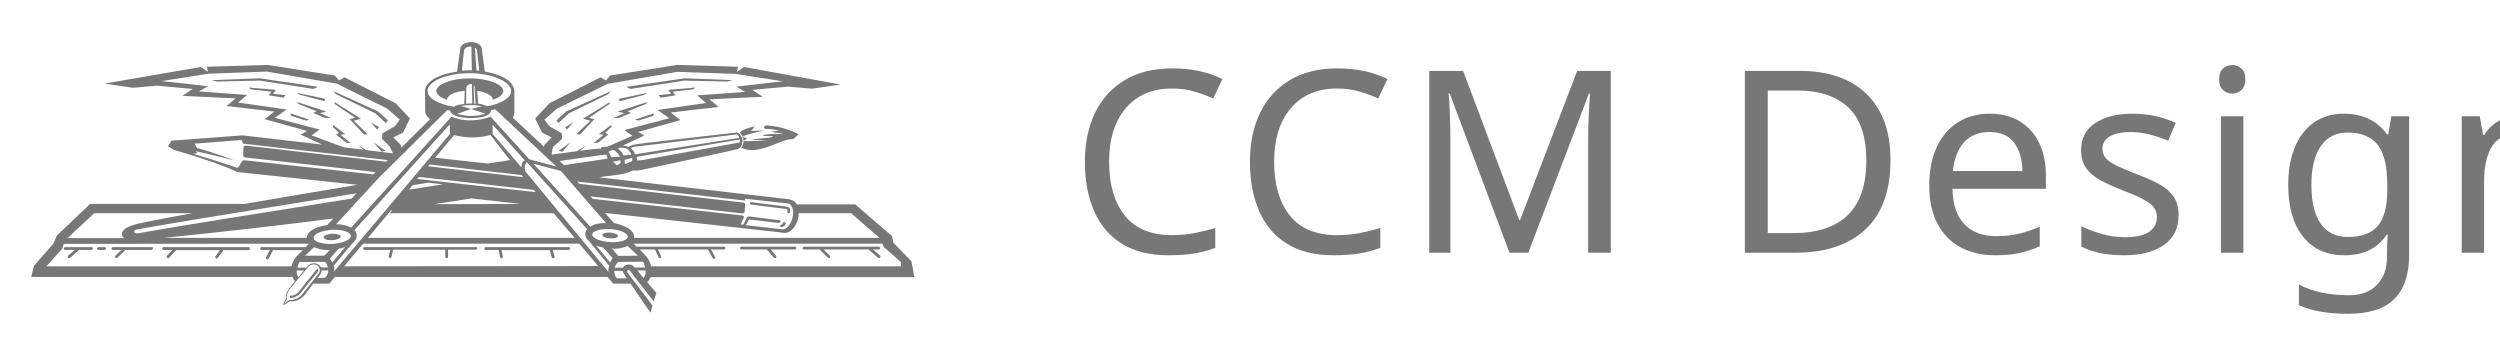
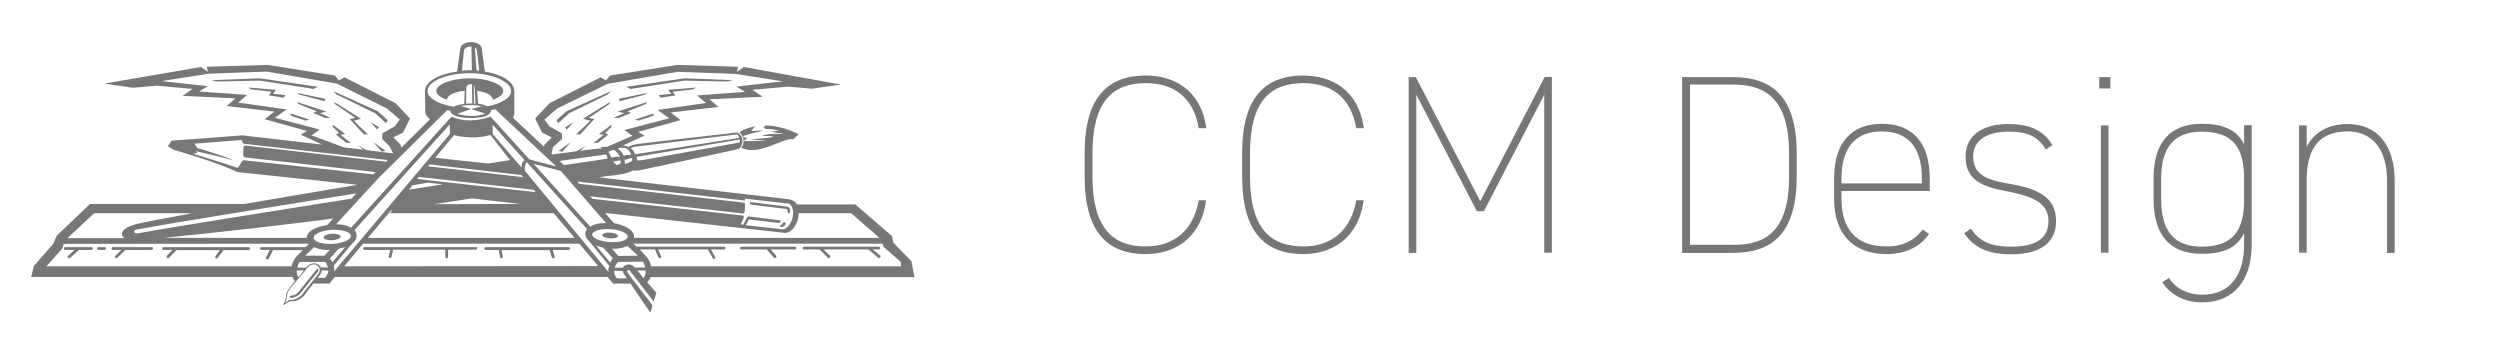
<svg xmlns="http://www.w3.org/2000/svg" version="1.1" id="Layer_1" x="0px" y="0px" viewBox="0 0 1082.4 152" style="enable-background:new 0 0 1082.4 152;" xml:space="preserve">
  <style type="text/css">
	.st0{fill:#777777;}
- 	.st1{font-family:'DIN2014-ExtraLight';}
- 	.st2{font-size:110.232px;}
- 	.st3{letter-spacing:4;}
+ 	.st1{enable-background:new    ;}
</style>
  <g>
    <path class="st0" d="M264.1,103.2c1.9,0.1,3.4-0.3,3.5-1c0-0.7-1.4-1.3-3.3-1.5c-1.9-0.1-3.4,0.3-3.5,1   C260.7,102.4,262.2,103.1,264.1,103.2z" />
-     <ellipse transform="matrix(0.9986 -5.249522e-02 5.249522e-02 0.9986 -5.1875 7.6901)" class="st0" cx="143.8" cy="102.6" rx="3.7" ry="1.4" />
+     <ellipse transform="matrix(0.9986 -5.249633e-02 5.249633e-02 0.9986 -5.1877 7.6903)" class="st0" cx="143.8" cy="102.6" rx="3.7" ry="1.4" />
    <path class="st0" d="M137.2,116.5l-8.3,10.3c-0.5,0.6-1.8,1.2-2.9,1.2c-0.7,0-0.7,1,0,1c1.3,0,3-0.9,3.8-1.7l7.9-9.8   C138.1,117,137.6,116,137.2,116.5z" />
    <polygon class="st0" points="137.7,37.6 112.4,33.9 91.5,34.7 94,35.3 112.5,34.9 135.7,38.5  " />
    <polygon class="st0" points="164.1,55.1 160.5,52.9 163.3,56.1  " />
    <polygon class="st0" points="165.3,65.7 166.9,65.3 161.6,61.5  " />
    <polygon class="st0" points="162.4,49 167.1,53.3 167.9,52.1 163.6,48.2 144.4,39.5 145.5,40.8  " />
    <polygon class="st0" points="156.3,51.4 144.8,44.2 144.9,45 153.8,51 151.4,51.6 157.6,58.2 159.3,58.2 153.2,52.3  " />
    <polygon class="st0" points="129.7,41 140.4,43.8 140.9,42.8 128.5,40.2  " />
    <polygon class="st0" points="149.9,61.8 151.9,62 147.4,58.3 149.5,58.1 144.1,54 144.1,55 146.8,57.5 145.5,58.3  " />
    <polygon class="st0" points="141.3,48.3 128.7,44.2 129.1,45 137.1,48.2 135.6,48.9 140.8,51.1 143.1,51 138.5,49  " />
    <polygon class="st0" points="119.5,38.9 107.6,37.9 108.7,38.7 117.5,39.7 116.4,41.3 122.8,42.3 123.6,41.2 118.2,40.6  " />
    <polygon class="st0" points="125.9,50.1 132.3,52.2 133.9,51.8 125.8,49.1  " />
    <polygon class="st0" points="296.3,34.9 314.8,35.3 317.3,34.7 296.4,33.9 271.1,37.6 273,38.5  " />
    <polygon class="st0" points="245.4,56.1 248.3,52.9 244.7,55.1  " />
    <polygon class="st0" points="243.5,65.7 247.1,61.5 241.9,65.3  " />
    <polygon class="st0" points="263.3,40.8 264.4,39.5 245.2,48.2 240.9,52.1 241.7,53.3 246.4,49  " />
    <polygon class="st0" points="255,51 263.9,45 264,44.2 252.4,51.4 255.6,52.3 249.4,58.2 251.2,58.2 257.3,51.6  " />
    <polygon class="st0" points="279.1,41 280.3,40.2 267.9,42.8 268.4,43.8  " />
    <polygon class="st0" points="261.4,58.3 256.9,62 258.9,61.8 263.3,58.3 262,57.5 264.7,55 264.7,54 259.3,58.1  " />
    <polygon class="st0" points="267.9,51.1 273.2,48.9 271.7,48.2 279.7,45 280.1,44.2 267.4,48.3 270.3,49 265.7,51  " />
    <polygon class="st0" points="290.6,40.6 285.2,41.2 286,42.3 292.4,41.3 291.3,39.7 300,38.7 301.2,37.9 289.3,38.9  " />
    <polygon class="st0" points="276.5,52.2 282.9,50.1 283,49.1 274.9,51.8  " />
    <path class="st0" d="M326.9,54.7c-3.1,0.6-5.5,1.5-6.7,2.7c2.5,2.1,1.9,5.5,0.7,6.5c7.6,4,18.1-4.5,22.5-3.6l2.4-2.2   c-5.5-2.7-10.3-3.7-14.3-3.8l-0.9,0.8l0.7,0.7c2.9,0,5.1,0.6,6.1,0.8c-6.4,0.7-3.2,0.3-2.6,0.6c0.8,0.4,4.1,0.4,4.2,0.8   c-2.5,0-6.8-0.2-8.9,0.7c-0.7,0.3,8.2,0,2.9,0.9l-8.1,0.8l7.2,0.5c-0.6,0-9.7,0.4-10.1,0.1c-0.2-0.2,1.4-0.7,1.3-1.1   c-0.2-0.6-1.6,0-1.5-1c0.7-0.3,5.3-1.7,8.7-2.3c0.9-0.2-6.2,0.2-5.3,0.1L326.9,54.7z" />
    <path class="st0" d="M325.2,88.6l15.4,1.9c0.3,0.1,0.4,0.5,0.4,1.2c-0.1,1,0.9,0.6,0.9,0.4c0,0,0.6-1.2-0.3-2.2   c-0.2-0.3-0.7-0.4-0.7-0.4l-15.8-2c0,0-0.4,0-0.4,0.4C324.6,88.5,325.2,88.6,325.2,88.6z" />
    <path class="st0" d="M339,96.4c-0.2,0.3,0,0.6-1,1.1s0.2,0.9,0.4,0.8c0,0,1.4-0.2,1.8-1.5C340.3,96.3,339.3,95.9,339,96.4z" />
    <path class="st0" d="M246.2,107h-29.8l0,0h-6.1c-0.3,0-0.6,0.3-0.6,0.6c0,0.3,0.3,0.6,0.6,0.6h5.6l0.6,3.1c0.1,0.3,0.3,0.5,0.6,0.5   h0.1c0.3-0.1,0.6-0.4,0.5-0.7l-0.6-2.8H238l0.9,3.1c0.1,0.3,0.3,0.4,0.6,0.4c0.1,0,0.1,0,0.2,0c0.3-0.1,0.5-0.4,0.4-0.8l-0.8-2.8   h6.9c0.3,0,0.6-0.3,0.6-0.6C246.8,107.2,246.6,107,246.2,107z" />
    <path class="st0" d="M206.1,107h-48.3c-0.3,0-0.6,0.3-0.6,0.6c0,0.3,0.3,0.6,0.6,0.6H169l-0.7,2.8c-0.1,0.3,0.1,0.7,0.5,0.7h0.1   c0.3,0,0.5-0.2,0.6-0.5l0.7-3.1h22.6v3.1c0,0.3,0.3,0.6,0.6,0.6l0,0c0.3,0,0.6-0.3,0.6-0.6v-3.1h12c0.3,0,0.6-0.3,0.6-0.6   C206.7,107.2,206.5,107,206.1,107z" />
    <path class="st0" d="M45.3,107h-2.7c-0.3,0-0.6,0.3-0.6,0.6c0,0.3,0.3,0.6,0.6,0.6h2.7c0.3,0,0.6-0.3,0.6-0.6   C45.9,107.2,45.6,107,45.3,107z" />
    <path class="st0" d="M107.6,107H70.8c-0.3,0-0.6,0.3-0.6,0.6c0,0.3,0.3,0.6,0.6,0.6h3.9l-2.4,2.5c-0.2,0.2-0.2,0.6,0,0.9   c0.1,0.1,0.3,0.2,0.4,0.2c0.2,0,0.3-0.1,0.5-0.2l3.1-3.3l0,0h18.9l-1.9,2.6c-0.2,0.3-0.1,0.7,0.1,0.9c0.1,0.1,0.2,0.1,0.4,0.1   c0.2,0,0.4-0.1,0.5-0.3l2.5-3.3h10.8c0.3,0,0.6-0.3,0.6-0.6C108.3,107.2,108,107,107.6,107z" />
    <path class="st0" d="M65.7,107H48.9c-0.3,0-0.6,0.3-0.6,0.6c0,0.3,0.3,0.6,0.6,0.6h3.7l-2.6,2.5c-0.2,0.2-0.3,0.6,0,0.9   c0.1,0.1,0.3,0.2,0.4,0.2c0.2,0,0.3-0.1,0.4-0.2l3.4-3.3c0,0,0,0,0-0.1h11.4c0.3,0,0.6-0.3,0.6-0.6C66.4,107.2,66.1,107,65.7,107z" />
    <path class="st0" d="M39.6,107H28.2c-0.3,0-0.6,0.3-0.6,0.6c0,0.3,0.3,0.6,0.6,0.6h4.1l-2.8,2.5c-0.3,0.2-0.3,0.6,0,0.9   c0.1,0.1,0.3,0.2,0.5,0.2c0.1,0,0.3-0.1,0.4-0.2l3.7-3.3c0,0,0-0.1,0.1-0.1h5.4c0.3,0,0.6-0.3,0.6-0.6   C40.2,107.2,39.9,107,39.6,107z" />
    <path class="st0" d="M348.1,108h6.7l3.7,3.6c0.1,0.1,0.3,0.2,0.4,0.2c0.2,0,0.3-0.1,0.4-0.2c0.2-0.2,0.2-0.6,0-0.9l-2.8-2.7H376   l4.2,3.6c0.1,0.1,0.3,0.1,0.4,0.1c0.2,0,0.3-0.1,0.5-0.2c0.2-0.3,0.2-0.6-0.1-0.9l-3.1-2.6h2.6c0.3,0,0.6-0.3,0.6-0.6   c0-0.3-0.3-0.6-0.6-0.6h-4.2c-0.1,0-0.1,0-0.2,0h-21c-0.1,0-0.1,0-0.2,0h-6.8c-0.3,0-0.6,0.3-0.6,0.6   C347.5,107.8,347.8,108,348.1,108z" />
    <path class="st0" d="M321,108h11l3,3.5c0.1,0.1,0.3,0.2,0.5,0.2c0.1,0,0.3,0,0.4-0.1c0.3-0.2,0.3-0.6,0.1-0.9l-2.3-2.7h10.5   c0.3,0,0.6-0.3,0.6-0.6c0-0.3-0.3-0.6-0.6-0.6h-11.7c-0.1,0-0.1,0-0.2,0H321c-0.3,0-0.6,0.3-0.6,0.6C320.4,107.8,320.7,108,321,108   z" />
    <path class="st0" d="M281.7,120h114.2l-1.3-6.9l-7.8-8l-0.6-2.9l-15.9-13.7H345c-0.1-0.3-1-2-4-2.3l-81.6-9.4l2.3-0.4   c0-0.1,4.7-0.4,8-1.1c2.9-0.6,4.3-1.5,4.3-1.5c1.5,0.2,3.1-0.1,3.1-0.1s41.3-8.8,42.2-9.1c1-0.3,1.5-1.1,1.5-1.1   c1.5-2.8,0.1-4.7-0.6-5.5s-1.5-0.6-1.5-0.6s-40.5,4.6-43,5c-2.4,0.3-3.6,1.2-3.6,1.2c-0.8-0.4-1.6-0.5-2.4-0.6l9.3-4.3l-2.7-1.6   l18.3-5.1l-4.2-3.3l20.7-2.4l-3.9-3.3l23-1.1l-4.4-3l15.5-1.4l10.3,0.9l12.4-1.8L322.1,29l-3,2.1l0.4-2.2l-26.3-0.8l-29.1,4.6   l-1.7,2.1l-2.4-1.3l-22.1,11.2l-6.2,6.6l3,6.1l4.2,2.1l-3.1,3.1l-0.3,0.9L222,50.9c0.5-0.4,0.7-2,0.7-2v-9.4   c-0.3-6.8-12.8-8.5-12.8-8.5l-1.3-10c-0.5-2.7-4.4-2.8-4.4-2.8c-4.8,0.1-4.9,2.8-4.9,2.8l-1.4,10c-14.7,2.2-13.9,8.5-13.9,8.5   l0.1,8.7c-0.1,1.9,2.1,3.4,2.1,3.4l-12.4,12.3l-0.4-1.3l-3.1-3.1l4.2-2.1l3-6.1l-6.2-6.6l-22.1-11.2l-2.5,1.3l-1.7-2.1l-29.1-4.6   l-26.3,0.8l0.4,2.2L87,29l-41.8,7.2L57.6,38l10.3-0.9l15.5,1.4l-4.4,3l23,1.1l-3.9,3.3l20.7,2.4l-4.2,3.3l18.3,5.1l-2.7,1.6   l9.3,4.3l-34.6-4c0,0-17.6,1.4-30.6,2.3l-1.6,2.4l2.6,1.6c0,0,18.2,5.1,27.5,9.6l52,5.5c-17.8,3-34.6,5.8-49,8.3H39L24.6,102   l-1.5,3.5l-8.4,9.6l-1.2,4.8h113.1c0.5,1.2,1.1,1.8,1.1,1.8l-2.3,2.9c-2.1,2.7-1.5,4.4-1.5,4.4l-1.4,3.2l3.1-1.8   c3.9,0.5,6.3-2.7,6.3-2.7l3.7-4.9h7l2.4-2.9h118l2.5,2.9h7.5l8.6,12.6l0.9-3.2l-10.4-13.6c0,0-0.9-1.1-0.4-1.5c0.6-0.5,1,0.1,1,0.1   l10.3,13.3l1.2-3.7l-4-4.6C280.9,121.5,281.4,120.7,281.7,120z M344.4,97.5c1.1-1.9,1.4-3.7,1.4-5.2h22.7l12.3,10.7H274.5   c0.7-4.8-8.7-6.4-8.7-6.4l-3.8-4.4l76.7,8.5C338.7,100.7,341.9,101.9,344.4,97.5z M264.3,99.2c4.3,0.3,7.6,1.8,7.5,3.3   c-0.1,1.6-3.6,2.6-7.9,2.3c-4.3-0.3-7.6-1.8-7.5-3.3S260,99,264.3,99.2z M255.6,98.2L231,70.9l11.8,3.1l19.6,22.6h-1.1   C257,96.7,255.6,98.2,255.6,98.2z M322.2,86.8c0.6,0.1,0.4-0.3,0.4-0.3l-0.2-0.5l18.7,2.1c1.1,0.1,1.4,0.9,1.4,0.9   c1.3,1.6,1.1,4.7,0,7.1c-1.4,3-3.5,3.2-3.5,3.2l-16.1-1.8c0,0,1.4-2.4,1.3-2.5l12.7,1.5c1,0.1,1.4-1,0.8-1.1l-13.4-1.7   c0,0-0.8,0-1,0.7l-1.5,2.9l-1.1-0.2c0,0,0.7-1.4,1.3-2.8c0.1-0.2,0.3-0.9-0.6-1l-64.8-7.2l-1-1.1l65.7,7.4c1,0.1,1.1-0.6,1.1-0.6   l0.2-3.2c0.1-0.7-0.8-0.9-0.8-0.9l-71-8.1l-0.9-1L322.2,86.8z M263,68.7c0,0-7.1,1.1-18.8,2.8l-1.9-1.8c13.6-2,20.1-2.8,20.1-2.8   C262.7,67.2,263,67.9,263,68.7z M263.4,65.7l1.8-0.8c0.2,0,0.4,0.1,0.6,0.1c0,0,1.3,0.5,2.5,2.6l0.1,0.3c0,0-1.4-0.2-3.7,0.3   C264.6,68.1,264.1,66.7,263.4,65.7z M268.7,70.6c-1,0.8-1.7,0.9-1.7,0.9l-1.6-1.5l3.1-0.6C268.6,69.4,268.8,70.3,268.7,70.6z    M273.7,69.6c-0.4,0.6-3.1,1.4-3.1,1.4l-0.2-1.8l3.2-0.8C273.7,68.4,273.8,69.3,273.7,69.6z M320.3,60.4c0,0,0.2,0.8-0.1,1.3   l-39.8,7.2c0,0-3,0.6-4.5,0.6c0,0-0.1-0.9-0.3-1.6L320.3,60.4z M275.9,63.4l43.1-5.2c0.6,0.2,1.1,1.5,1.1,1.5L275,66.8   c-0.8-1.9-1.9-2.7-1.9-2.7C274.1,63.5,275.9,63.4,275.9,63.4z M271.5,64.4c0,0,1.4,1.1,1.8,2.6c-1.2-0.1-3.3,0.4-3.3,0.4   s-0.7-1.9-2.5-3C267.4,64.4,268.9,63.4,271.5,64.4z M237.9,54.7l-2.2-2.9l5.5-4.8l21.9-10.7l30.2-5.2l25.2,0.9l20.4,3.2l-20.1,2.3   l3.8,2.3l-20.8,1.5l3.9,3.3l-21,3l5.1,3.6l-19.5,5.1l3.5,2.5l-11,4.8c-1.5-0.1-2.7,0.2-2.7,0.2l0.4,0.7c-0.4-0.2-1.1-0.2-1.1-0.2   l-0.7,0.1c-2.3,0.2-4.9,0.5-7.6,0.9l2.7-2.3l-4.2,2.5c-3.3,0.4-6.8,0.9-10.6,1.4l-0.2-0.2l0.6-3l4-3.6l-0.2-2.4L237.9,54.7z    M206.5,21.8l1,8.8l-1.2-0.1l-0.7-10C206,20.8,206.3,21.2,206.5,21.8z M200.9,21.8c0.4-1.2,1.9-1.8,3.2-1.6l0.2,10.2   c-2.7,0-4.3,0.2-4.3,0.2L200.9,21.8z M185.1,39.4c0-4.1,8.1-7.7,18.1-7.7s18.1,3.7,18.1,7.7c0,2.9-4.1,5.4-10.1,6.6   c-1.6-0.6-2.8-1-4.2-1.1l-0.4-5.6c3.3,0.5,6.7,1.8,6.7,3.9c2.8-0.9,4.6-2.3,4.6-3.8c0-2.8-6.5-5.5-14.5-5.5s-14.5,2.7-14.5,5.5   c0,1.5,1.8,2.8,4.6,3.8c0.3-2.5,4.2-3.5,7.7-3.9L201,45c-1.6,0.2-3.4,0.5-4.6,1.2C189.7,45.1,185.1,42.5,185.1,39.4z M199.5,45.9   c0.7-0.1,2.3-0.4,4.5-0.4c2.5,0,3.6,0.3,4.6,0.5l-4.6,1.2l6.1,2c-1.3,0.6-3.6,1-6.1,1c-2.2,0-4.8-0.5-6.1-0.9c0,0,6-2.1,6.1-2.1   L199.5,45.9z M201.8,44.9l0.1-7c0.1-0.9,1-1.5,2-1.5c0.1,0,0.3,0,0.4,0l0.2,8.4C203.8,44.8,202.8,44.8,201.8,44.9z M205.1,36.9   c0.3,0.2,0.4,0.6,0.4,1.1l0.4,6.9h-0.6L205.1,36.9z M134.9,58.6l3.5-2.5L119,51l5.1-3.6l-21-3l3.9-3.3l-20.8-1.5l3.8-2.3l-20-2.2   l20.4-3.2l25.2-0.9l30.2,5.2L167.6,47l5.5,4.8l-2.2,2.9l-5.3,3l-0.2,2.4l3.3,3.3l1.5,3L158.6,65l-3.6-2.2l2.3,2l-8.4-1L134.9,58.6z    M105.9,69.4c-0.6-0.1-1,0.2-1.3,0.7c-0.5,0.8-1,1.9-1.7,2.6c-7.3-2.5-19.2-6.1-19.2-6.1l1.9-0.4l-1-0.8c0,0,11.6,2.6,16.8,4.1   c-6-2.6-16-5.4-16-5.4l-1.2-1.9c2-0.1,20.4-1.6,20.4-1.6l0.4,1c0,0,0.2,0.7,1.1,0.7l61.8,7l-0.7,0.7L107,63.1   c-1.8-0.3-1.6,0.9-1.6,0.9l-0.1,2.9c-0.1,1.3,1.2,1.3,1.2,1.3l56.1,6.3l-1,1l0,0L105.9,69.4z M163.8,77.2l29.8-29.5l1.3,0.2   c0,0,0,3.2,9.1,3.2c9,0,8.6-3.4,8.6-3.4l1.8-0.4l26.5,24.8L229.2,69l-16.8-18.5c0,0-3.6,1.5-8.4,1.6c-4.5,0.1-7.3-1.1-8.5-1.6   L152,98.6c0,0-2-1.5-6.5-1.5L163.8,77.2z M239.7,92.3l9.1,10.7h-89.5l9.9-11.8c0.2,0,0.5-0.1,0.7-0.1l-1.2,1.2   C168.7,92.3,239.7,92.3,239.7,92.3z M177.1,82.1l1.5-1.9l6.8-1.1l6.4,0.7L177.1,82.1z M204.2,85.9l21.3,2.4L188,88.4   C193.6,87.6,199,86.7,204.2,85.9z M180.6,77.5l0.8-0.9l49.7,5.6l0.8,1L180.6,77.5z M225.8,75.8l0.2,0.3l0.5,0.6L185.3,72l0.7-0.8   L225.8,75.8z M188.4,68.3l8.2-9.8c9.3,2.3,15.7-0.1,15.7-0.1l8.5,10.9c-2.1,0.3-5.5,0.9-9.5,1.5L188.4,68.3z M225.8,72.5L213.3,58   v-4l13.9,15.4C225.6,70,225.8,72.5,225.8,72.5z M143.7,99.5c4.4-0.2,8.1,0.9,8.2,2.6c0.1,1.7-3.4,3.2-7.9,3.5   c-4.4,0.2-8.1-0.9-8.2-2.6C135.7,101.3,139.2,99.8,143.7,99.5z M132.8,103c-7.7,0-36.7,0-62,0c27.5-2.8,52.1-5.6,73.5-8.4l-2.6,2.8   C134.4,98.7,132.8,101.1,132.8,103z M154.3,83.7l-2.1,2.3c-22.9,3.7-73.2,11.5-92.3,15c-2.2,0.3-2.3-1.2-0.9-1.6   C83.3,95,133.2,87.2,154.3,83.7z M40.8,92.3h42.5c-12.7,2.3-21.5,4-24.5,4.8c-5.6,1.3-7.5,4.4-4.9,6c-14.3,0-24.7,0-24.7,0   L40.8,92.3z M126.2,115.3H20.1l6.9-7.7l0.6-2l105.9-0.1c0.1,0.1,0.1,0.2,0.1,0.2l-1.3,1.3h-19.1c-0.3,0-0.6,0.3-0.6,0.6   c0,0.3,0.3,0.6,0.6,0.6h3.6l-1.6,3.2c-0.2,0.3,0,0.7,0.3,0.8c0.1,0,0.2,0.1,0.3,0.1c0.2,0,0.4-0.1,0.5-0.3l1.9-3.7h12.9l-3,3   C127.1,112.7,126.5,114.1,126.2,115.3z M128.8,115.9c0,0,0.3-2,1-2.5h10.9c0.6,0.1,1.3,2.4,1.3,2.4h-3.1c0,0-0.5-1.6-2.6-1.8   c-2.4-0.2-3.7,1.9-3.7,1.9H128.8z M131.6,117.1l-2.3,2.9c-1.1-1.2-0.8-2.9-0.8-2.9H131.6z M130.8,127.5c-2,2.6-5.6,2.4-5.6,2.4   l-1.8,1.3l0.8-2c0,0-0.4-2.4,1.9-4.9l7.5-8.9c1-1.2,4.3-1.6,4.8,1.2c0.2,0.9-0.4,1.7-0.4,1.7L130.8,127.5z M142.1,117.5   c-0.2,1.8-1.4,2.8-1.4,2.8h-3.2c0,0.1,1.1-1.4,1.1-1.4c0.9-1.2,0.6-1.8,0.6-1.8h2.9L142.1,117.5L142.1,117.5z M140.4,110.7h-8.3   l3.9-3.7c0,0,3.2,1.6,6.8,1.2l0,0L140.4,110.7z M142.8,112l3.8-4.3c1.5-0.2,2.9-0.8,2.9-0.8l-5.6,6.7   C143.8,113.2,142.8,112,142.8,112z M144.5,117.7c0.5-1.2,0-2.7,0-2.7s7.9-9.4,8-9.6c0.3-0.1,0.9-0.8,0.9-0.8c2.2-2.8,0.1-5,0.1-5   l41.2-45.7l0.1,4.1L144.5,117.7z M149,115.3l8.2-9.8h93.6l8.2,9.7L149,115.3z M263.5,117.8L227.3,74c-0.5-2.8,0.8-3.8,0.8-3.8   l26.1,29c-2.1,2.9,0.7,5,0.7,5l8.9,10.9C263.1,116.5,263.5,117.8,263.5,117.8z M264.2,113.7l-6.1-7.4c1.4,0.6,3.1,0.9,3.1,0.9   l4.1,4.6C264.8,112.2,264.2,113.7,264.2,113.7z M264.9,107.6c3.3,0.5,6.8-1.1,6.8-1.1l4.5,4.2l-8.5,0.1L264.9,107.6z M267.1,120.5   c-1.4-1.5-1.1-3.2-1.1-3.2h3.6c0,0,0.1,0.6,0.4,1.1l1.4,2.1H267.1z M269.7,115.9h-3.6c0.5-1.5,1.5-2.5,1.5-2.5l10.8-0.1   c0.6,0.8,0.9,2.5,0.9,2.5h-4.5C272.7,113.3,270,115,269.7,115.9z M278.6,120.4l-2.6-3.3h3.5C279.5,117.1,279.8,118.9,278.6,120.4z    M277,108h6.6l1.5,3.4c0.1,0.2,0.3,0.4,0.6,0.4c0.1,0,0.2,0,0.2-0.1c0.3-0.1,0.5-0.5,0.3-0.8l-1.3-2.9h21.6l0,0l2.1,3.8   c0.1,0.2,0.3,0.3,0.5,0.3c0.1,0,0.2,0,0.3-0.1c0.3-0.2,0.4-0.5,0.2-0.8l-1.8-3.2h5.7c0.3,0,0.6-0.3,0.6-0.6c0-0.3-0.3-0.6-0.6-0.6   H284c-0.1,0-0.2,0-0.3,0h-8.1l-1.3-1.3h107.8l0.5,1.4l7.4,6.5l0.1,1.9H281.9c-0.5-2.5-2-4.2-2-4.2L277,108z" />
  </g>
-   <text transform="matrix(1 0 0 1 462.9899 109.4141)" class="st0 st1 st2 st3">CCM Design</text>
+   <g class="st1">
+     <path class="st0" d="M519,55.5c-2.4-14-11.5-19.5-22.9-19.5c-14.2,0-23.1,7.7-23.1,30.3v10.1c0,22.7,9,30.3,23.1,30.3   c12.1,0,20.6-6.9,22.9-20h3.2c-2.3,17.1-14.4,23.3-26.1,23.3c-16.2,0-26.5-9-26.5-33.6V66.3c0-24.6,10.3-33.6,26.5-33.6   c12.2,0,23.9,6.2,26.2,22.8H519z" />
+     <path class="st0" d="M587.2,55.5c-2.4-14-11.5-19.5-22.9-19.5c-14.2,0-23.1,7.7-23.1,30.3v10.1c0,22.7,9,30.3,23.1,30.3   c12.1,0,20.6-6.9,22.9-20h3.2c-2.3,17.1-14.4,23.3-26.1,23.3c-16.2,0-26.5-9-26.5-33.6V66.3c0-24.6,10.3-33.6,26.5-33.6   c12.2,0,23.9,6.2,26.2,22.8H587.2z" />
+     <path class="st0" d="M640.9,87.1l27.9-53.8h3.1v76.1h-3.3V41l-26.1,50.4h-3.1L613.2,41v68.5h-3.3V33.4h3.1L640.9,87.1z" />
+     <path class="st0" d="M728.3,109.4V33.4h22c16.9,0,27.6,8.4,27.6,33v10.1c0,24.6-10.7,33-27.6,33H728.3z M774.6,76.5V66.3   c0-22.8-9.6-29.7-24.2-29.7h-18.7v69.4h18.7C764.7,106.1,774.6,99.8,774.6,76.5z" />
+     <path class="st0" d="M797.3,82.7v3.5c0,12.2,5.7,20.5,19.4,20.5c6.3,0,11.8-2,15.7-7.3l2.8,1.9c-3.7,5.4-10,8.7-18.4,8.7   c-14.4,0-22.7-8.6-22.7-23.8v-9c0-15.7,7.7-23.6,20.7-23.6s20.7,7.9,20.7,23.6v5.5H797.3z M797.3,79.4h34.8v-2.2   c0-13.7-6.3-20.3-17.4-20.3c-11,0-17.4,6.7-17.4,20.3V79.4z" />
+     <path class="st0" d="M885.8,64.7c-3.7-5.7-7.8-7.7-16.2-7.7c-8.4,0-15.3,3.1-15.3,10.8c0,9,8.3,10.5,16.4,11.9   c11,2,19.5,5.3,19.5,16c0,7.6-4.6,14.4-19.6,14.4c-10.7,0-16.2-3.4-20.2-9.1l2.9-2c3.6,5.3,8.2,7.8,17.4,7.8   c9.7,0,16.2-2.9,16.2-11.1c0-8.2-7.5-10.9-18.6-13c-9.6-1.8-17.3-4.5-17.3-14.9c0-8.7,6.7-14.1,18.6-14.1c8.5,0,14.9,2.3,19,9.1   L885.8,64.7z" />
+     <path class="st0" d="M908.9,33.4h4.8v4.9h-4.8V33.4z M909.6,54.3h3.3v55.1h-3.3V54.3z" />
+     <path class="st0" d="M932.4,77.2c0-15.7,7.3-23.6,20.9-23.6c9.3,0,15.2,2.6,18.3,8.9v-8.3h3.3v51.8c0,15.2-7.7,24.9-21.4,24.9   c-7.9,0-13.8-3.3-17.3-8.7l2.8-1.9c3.6,5.3,8.9,7.3,14.5,7.3c12.7,0,18.1-9.4,18.1-21.6v-5c-3.1,6.3-9,8.9-18.3,8.9   c-13.7,0-20.9-7.9-20.9-23.8V77.2z M971.6,87.3V76.5c-0.2-11.6-4.1-19.5-18.3-19.5c-11.9,0-17.6,6.7-17.6,20.3v9   c0,13.8,5.7,20.5,17.6,20.5C967.5,106.8,971.4,98.9,971.6,87.3z" />
+     <path class="st0" d="M995.4,54.3h3.3v9.3c3.1-6.3,9.4-9.9,17.7-9.9c12.7,0,20.4,8.9,20.4,24.7v31.1h-3.3V78.3   c0-13.9-6.5-21.4-17.1-21.4c-12.6,0-17.5,7.8-17.7,20.4v32.1h-3.3V54.3z" />
+   </g>
</svg>
